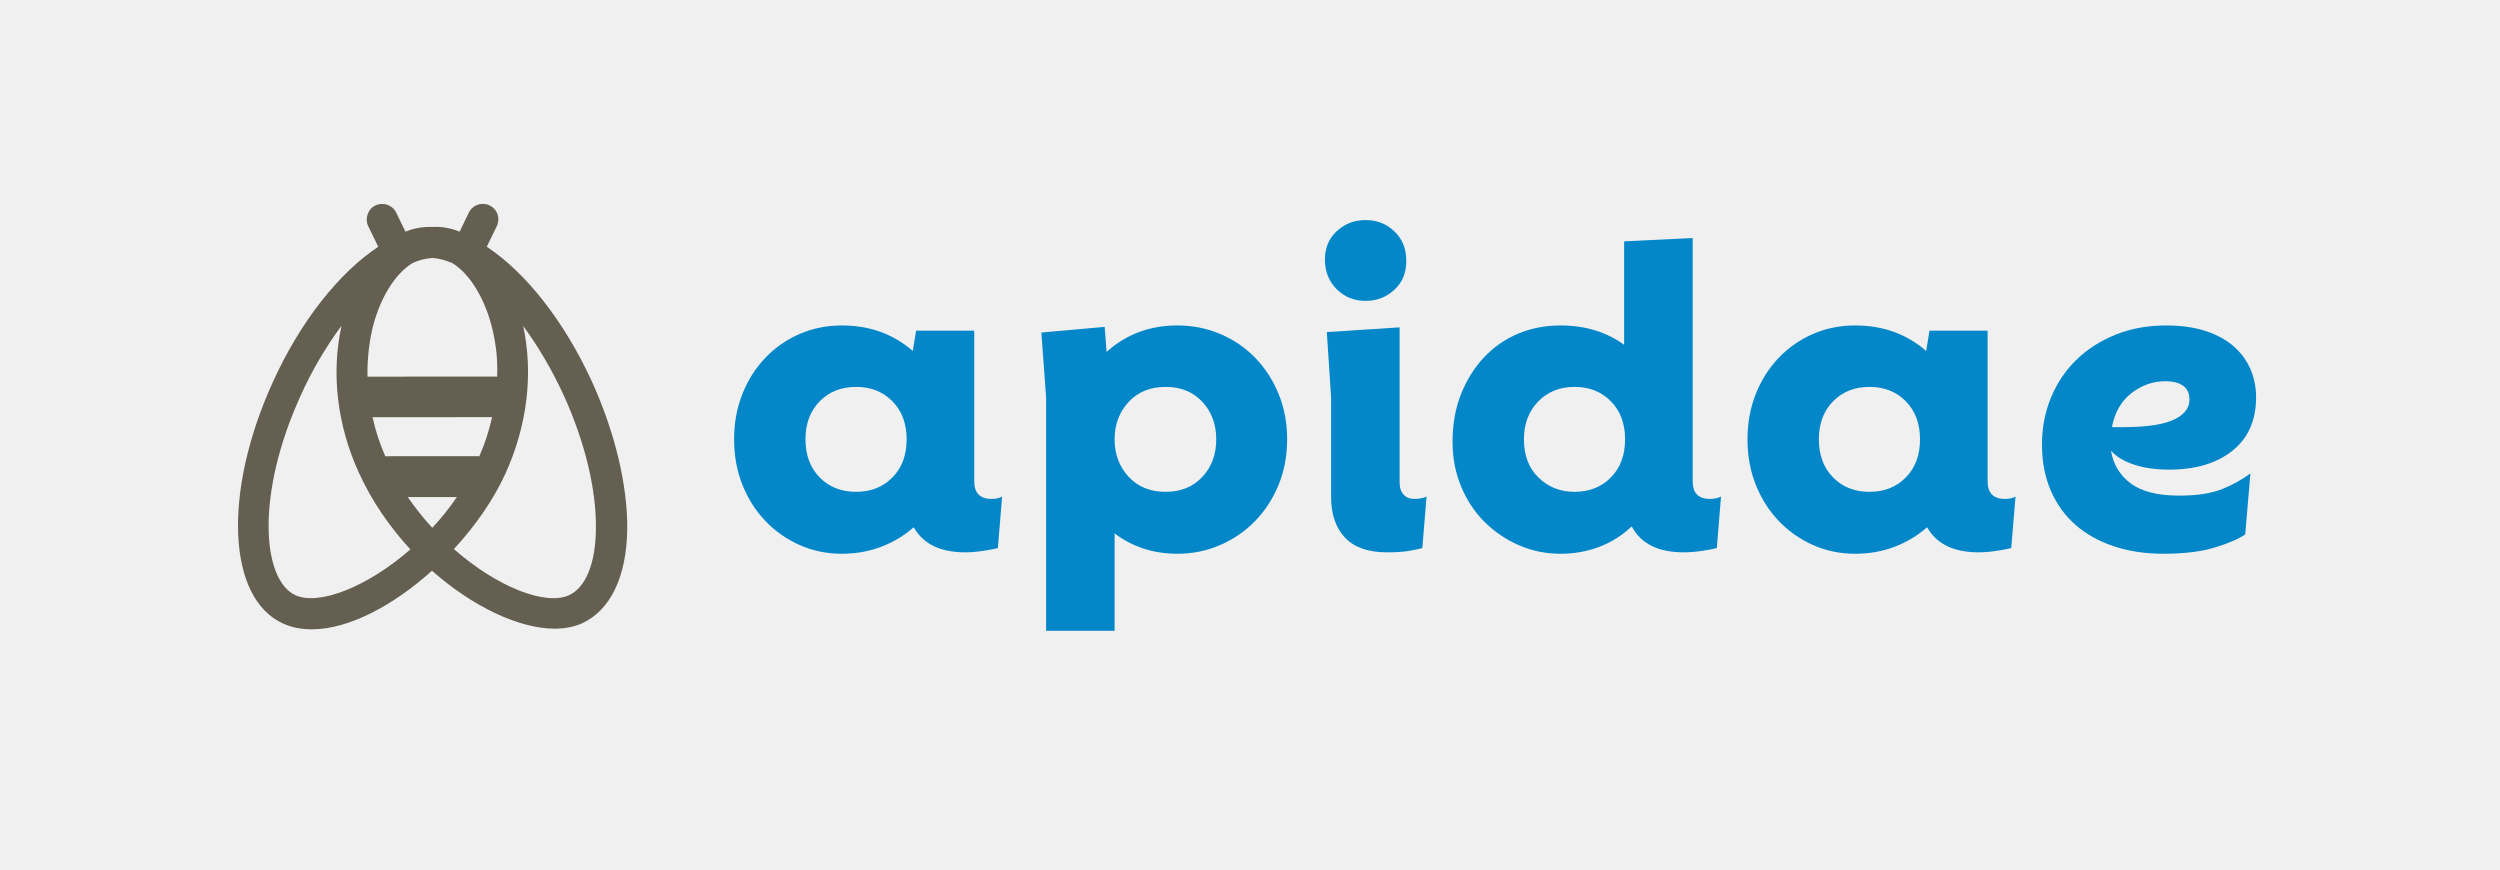
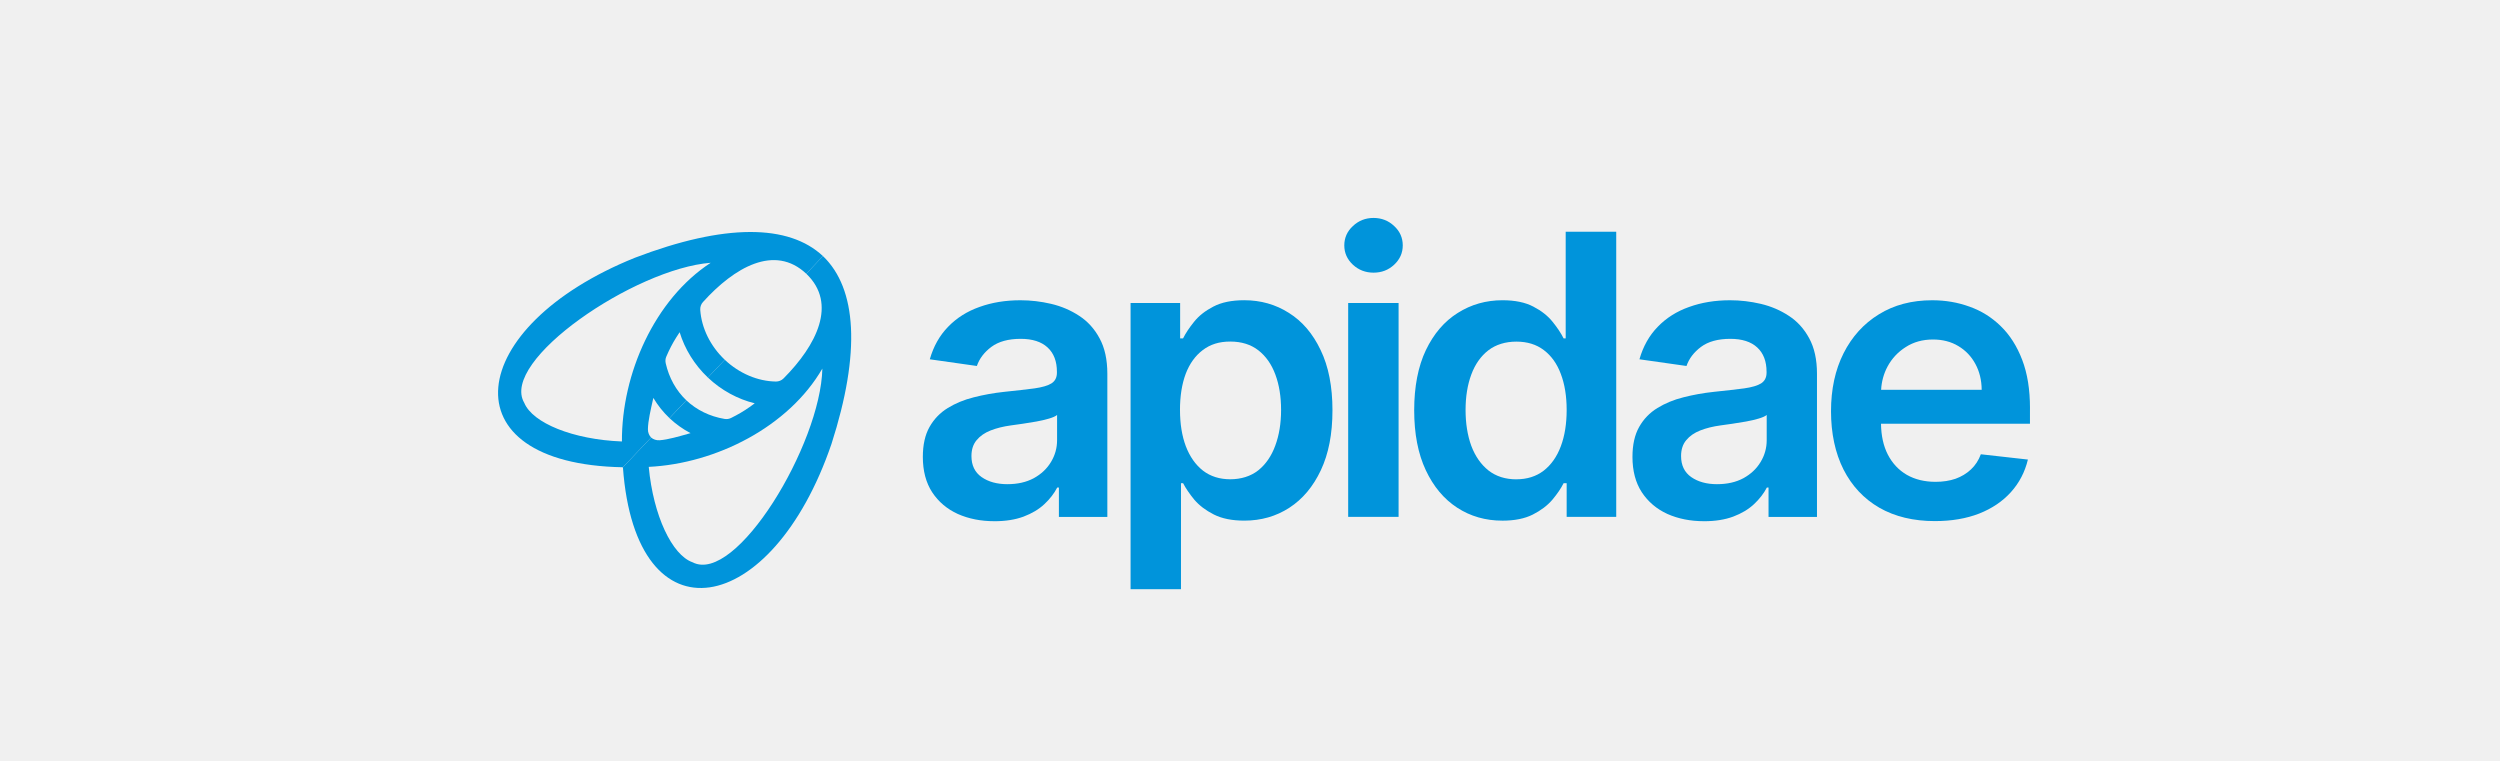
- <svg xmlns="http://www.w3.org/2000/svg" width="100%" height="100%" viewBox="0 0 756 263" version="1.1" xml:space="preserve" style="fill-rule:evenodd;clip-rule:evenodd;stroke-miterlimit:10;">
-   <g id="Calque-1">
-     <g transform="matrix(1,0,0,1,179.133,135.667)">
-       <path d="M0,-19.994C-8.583,-38.783 -20.3,-53.361 -31.931,-61.053L-28.88,-67.305C-28.346,-68.435 -28.279,-69.725 -28.7,-70.9C-29.118,-72.076 -29.987,-73.034 -31.114,-73.568C-32.24,-74.101 -33.535,-74.168 -34.71,-73.747C-35.885,-73.329 -36.844,-72.46 -37.377,-71.33L-40.152,-65.604C-42.749,-66.704 -45.565,-67.196 -48.381,-67.032C-51.168,-67.155 -53.947,-66.667 -56.524,-65.6L-59.296,-71.326C-60.37,-73.653 -63.231,-74.635 -65.559,-73.564C-67.887,-72.49 -68.868,-69.625 -67.797,-67.297L-64.753,-61.038C-76.388,-53.339 -88.202,-38.753 -96.703,-19.964C-111.751,13.224 -110.419,45.166 -93.599,52.854C-90.913,54.104 -87.963,54.641 -84.829,54.641C-73.646,54.637 -60.128,47.393 -48.504,36.918C-36.157,47.829 -22.117,54.447 -11.377,54.443C-8.337,54.443 -5.562,53.906 -3.145,52.832C5.442,48.896 10.366,38.783 10.549,24.291C10.639,11.049 6.886,-4.7 0,-19.994M-48.411,23.945C-51.101,21.024 -53.581,17.913 -55.834,14.641L-40.98,14.638C-43.207,17.931 -45.692,21.042 -48.411,23.945M-34.18,2.291L-62.631,2.298C-64.298,-1.503 -65.585,-5.457 -66.473,-9.508L-30.331,-9.519C-31.222,-5.465 -32.509,-1.511 -34.18,2.291M-48.392,-57.651C-46.512,-57.557 -44.547,-57.024 -42.394,-56.125C-37.026,-52.906 -32.289,-45.117 -30.137,-35.736C-29.055,-31.166 -28.604,-26.473 -28.794,-21.781L-67.995,-21.77C-68.092,-26.455 -67.641,-31.14 -66.648,-35.724C-64.5,-45.117 -59.755,-52.902 -54.379,-56.118C-52.499,-57.002 -50.466,-57.52 -48.392,-57.651M-89.75,44.353C-99.944,39.701 -101.817,13.761 -88.213,-16.036C-84.863,-23.497 -80.722,-30.577 -75.862,-37.157C-79.003,-22.833 -77.212,-7.095 -70.595,7.308C-66.659,15.984 -61.202,23.769 -55.032,30.476C-68.185,41.932 -82.681,47.482 -89.75,44.353M-7.076,44.327C-14.145,47.546 -28.723,41.917 -41.879,30.372C-35.348,23.303 -29.805,15.346 -26.216,7.375C-19.681,-7.031 -17.801,-22.773 -20.927,-37.09C-16.551,-31.177 -12.343,-24.105 -8.587,-15.965C-2.238,-1.921 1.246,12.392 1.067,24.291C0.974,34.669 -1.985,42.006 -7.076,44.327" style="fill:rgb(100,95,81);fill-rule:nonzero;" />
-     </g>
-     <g transform="matrix(1,0,0,1,258.874,117.142)">
-       <path d="M0,31.588C4.479,31.588 8.146,30.136 11.006,27.231C13.865,24.322 15.294,20.487 15.294,15.722C15.294,10.961 13.865,7.126 11.006,4.217C8.146,1.312 4.479,-0.145 0,-0.145C-4.479,-0.145 -8.146,1.312 -11.006,4.217C-13.865,7.126 -15.294,10.961 -15.294,15.722C-15.294,20.487 -13.865,24.322 -11.006,27.231C-8.146,30.136 -4.479,31.588 0,31.588M40.877,33.735C42.307,33.735 43.401,33.494 44.168,33.018L42.879,48.598C41.735,48.884 40.21,49.17 38.304,49.456C36.398,49.742 34.637,49.882 33.017,49.882C25.488,49.882 20.296,47.359 17.437,42.308C14.482,44.881 11.169,46.86 7.502,48.239C3.835,49.619 -0.095,50.313 -4.289,50.313C-8.864,50.313 -13.13,49.433 -17.083,47.668C-21.036,45.907 -24.489,43.479 -27.444,40.379C-30.398,37.284 -32.708,33.639 -34.378,29.446C-36.044,25.252 -36.879,20.678 -36.879,15.722C-36.879,10.77 -36.044,6.196 -34.378,2.002C-32.708,-2.191 -30.398,-5.836 -27.444,-8.935C-24.489,-12.031 -21.036,-14.436 -17.083,-16.152C-13.13,-17.867 -8.864,-18.725 -4.289,-18.725C4.094,-18.725 11.242,-16.152 17.151,-11.005L18.154,-17.155L35.735,-17.155L35.735,28.302C35.735,30.208 36.185,31.588 37.092,32.446C37.996,33.304 39.257,33.735 40.877,33.735" style="fill:rgb(3,135,201);fill-rule:nonzero;" />
-     </g>
-     <g transform="matrix(1,0,0,1,352.497,140.443)">
-       <path d="M0,8.287C4.575,8.287 8.264,6.785 11.078,3.785C13.888,0.785 15.294,-3.005 15.294,-7.579C15.294,-12.154 13.888,-15.939 11.078,-18.943C8.264,-21.943 4.575,-23.446 0,-23.446C-4.67,-23.446 -8.41,-21.921 -11.223,-18.871C-14.033,-15.821 -15.44,-12.054 -15.44,-7.579C-15.44,-3.1 -14.033,0.667 -11.223,3.712C-8.41,6.767 -4.67,8.287 0,8.287M3.572,-42.026C8.146,-42.026 12.458,-41.168 16.506,-39.453C20.559,-37.737 24.085,-35.332 27.085,-32.236C30.085,-29.137 32.445,-25.492 34.161,-21.299C35.876,-17.105 36.734,-12.531 36.734,-7.579C36.734,-2.623 35.876,1.951 34.161,6.145C32.445,10.338 30.085,13.983 27.085,17.078C24.085,20.178 20.559,22.606 16.506,24.367C12.458,26.132 8.146,27.012 3.572,27.012C-3.672,27.012 -10.007,24.966 -15.44,20.867L-15.44,50.313L-36.162,50.313L-36.162,-20.441L-37.592,-39.884L-18.44,-41.595L-17.868,-34.02C-11.959,-39.357 -4.815,-42.026 3.572,-42.026" style="fill:rgb(3,135,201);fill-rule:nonzero;" />
-     </g>
-     <g transform="matrix(1,0,0,1,427.675,82.6913)">
-       <path d="M0,68.185C0.858,68.185 1.598,68.112 2.215,67.967C2.837,67.826 3.336,67.659 3.717,67.468L2.433,83.048C1.38,83.334 0.023,83.62 -1.643,83.906C-3.313,84.192 -5.528,84.333 -8.287,84.333C-13.915,84.333 -18.131,82.858 -20.94,79.903C-23.75,76.953 -25.156,72.805 -25.156,67.468L-25.156,37.451L-26.441,17.727L-4.429,16.297L-4.429,63.179C-4.429,64.804 -4.026,66.038 -3.213,66.896C-2.405,67.754 -1.334,68.185 0,68.185M-14.723,8.292C-18.154,8.292 -21.036,7.148 -23.368,4.861C-25.706,2.578 -26.922,-0.331 -27.013,-3.858C-27.108,-7.475 -25.942,-10.429 -23.513,-12.717C-21.081,-15.004 -18.154,-16.148 -14.723,-16.148C-11.292,-16.148 -8.387,-15.004 -6.004,-12.717C-3.622,-10.429 -2.428,-7.525 -2.428,-3.998C-2.337,-0.377 -3.499,2.578 -5.932,4.861C-8.36,7.148 -11.292,8.292 -14.723,8.292" style="fill:rgb(3,135,201);fill-rule:nonzero;" />
-     </g>
-     <g transform="matrix(1,0,0,1,476.132,90.7007)">
-       <path d="M0,58.029C4.479,58.029 8.146,56.577 11.006,53.672C13.865,50.763 15.294,46.928 15.294,42.163C15.294,37.402 13.865,33.567 11.006,30.658C8.146,27.753 4.479,26.296 0,26.296C-4.479,26.296 -8.146,27.776 -11.006,30.73C-13.865,33.685 -15.294,37.497 -15.294,42.163C-15.294,47.023 -13.819,50.881 -10.865,53.74C-7.91,56.599 -4.289,58.029 0,58.029M40.877,60.176C42.212,60.176 43.355,59.935 44.309,59.459L43.024,75.039C41.88,75.325 40.356,75.611 38.449,75.897C36.543,76.183 34.732,76.323 33.017,76.323C25.297,76.323 20.055,73.705 17.296,68.463C14.532,71.131 11.314,73.183 7.647,74.612C3.976,76.037 0,76.754 -4.289,76.754C-8.673,76.754 -12.844,75.897 -16.797,74.181C-20.75,72.466 -24.226,70.106 -27.23,67.106C-30.23,64.106 -32.59,60.53 -34.306,56.386C-36.021,52.243 -36.879,47.74 -36.879,42.88C-36.879,37.543 -36.021,32.732 -34.306,28.443C-32.59,24.154 -30.28,20.46 -27.371,17.365C-24.467,14.27 -21.036,11.887 -17.083,10.217C-13.13,8.551 -8.863,7.716 -4.289,7.716C3.236,7.716 9.671,9.672 15.009,13.575L15.009,-17.726L35.735,-18.725L35.735,54.743C35.735,56.649 36.185,58.029 37.092,58.887C37.996,59.745 39.257,60.176 40.877,60.176" style="fill:rgb(3,135,201);fill-rule:nonzero;" />
-     </g>
-     <g transform="matrix(1,0,0,1,565.321,117.142)">
-       <path d="M0,31.588C4.479,31.588 8.146,30.136 11.006,27.231C13.865,24.322 15.294,20.487 15.294,15.722C15.294,10.961 13.865,7.126 11.006,4.217C8.146,1.312 4.479,-0.145 0,-0.145C-4.479,-0.145 -8.146,1.312 -11.006,4.217C-13.865,7.126 -15.294,10.961 -15.294,15.722C-15.294,20.487 -13.865,24.322 -11.006,27.231C-8.146,30.136 -4.479,31.588 0,31.588M40.878,33.735C42.307,33.735 43.401,33.494 44.168,33.018L42.879,48.598C41.735,48.884 40.21,49.17 38.304,49.456C36.398,49.742 34.637,49.882 33.017,49.882C25.488,49.882 20.296,47.359 17.437,42.308C14.482,44.881 11.169,46.86 7.502,48.239C3.835,49.619 -0.095,50.313 -4.289,50.313C-8.864,50.313 -13.13,49.433 -17.083,47.668C-21.036,45.907 -24.489,43.479 -27.444,40.379C-30.398,37.284 -32.708,33.639 -34.378,29.446C-36.044,25.252 -36.879,20.678 -36.879,15.722C-36.879,10.77 -36.044,6.196 -34.378,2.002C-32.708,-2.191 -30.398,-5.836 -27.444,-8.935C-24.489,-12.031 -21.036,-14.436 -17.083,-16.152C-13.13,-17.867 -8.864,-18.725 -4.289,-18.725C4.094,-18.725 11.242,-16.152 17.151,-11.005L18.154,-17.155L35.735,-17.155L35.735,28.302C35.735,30.208 36.185,31.588 37.092,32.446C37.996,33.304 39.257,33.735 40.878,33.735" style="fill:rgb(3,135,201);fill-rule:nonzero;" />
-     </g>
-     <g transform="matrix(1,0,0,1,654.8,150.591)">
-       <path d="M0,-35.309C-3.717,-35.309 -7.125,-34.115 -10.221,-31.733C-13.316,-29.35 -15.294,-25.919 -16.152,-21.444C-7.77,-21.249 -1.765,-21.893 1.856,-23.373C5.478,-24.848 7.289,-26.967 7.289,-29.731C7.289,-31.637 6.644,-33.044 5.36,-33.947C4.076,-34.855 2.287,-35.309 0,-35.309M-16.438,-14.296C-15.771,-10.198 -13.792,-6.908 -10.506,-4.434C-7.221,-1.956 -2.337,-0.717 4.144,-0.717C9.576,-0.717 13.937,-1.384 17.223,-2.719C20.509,-4.053 23.346,-5.623 25.728,-7.434L24.153,11.005C22.247,12.34 19.225,13.647 15.081,14.936C10.933,16.22 5.718,16.865 -0.572,16.865C-6.1,16.865 -11.128,16.102 -15.653,14.577C-20.178,13.052 -24.04,10.887 -27.23,8.074C-30.426,5.264 -32.899,1.811 -34.664,-2.288C-36.425,-6.386 -37.306,-11.01 -37.306,-16.152C-37.306,-21.299 -36.375,-26.087 -34.519,-30.521C-32.663,-34.95 -30.067,-38.758 -26.731,-41.953C-23.396,-45.144 -19.438,-47.644 -14.868,-49.46C-10.293,-51.266 -5.287,-52.174 0.141,-52.174C4.811,-52.174 8.864,-51.602 12.29,-50.458C15.721,-49.315 18.558,-47.744 20.795,-45.743C23.032,-43.741 24.703,-41.427 25.801,-38.808C26.895,-36.185 27.444,-33.398 27.444,-30.448C27.444,-23.491 25.061,-18.104 20.296,-14.296C15.53,-10.484 9.149,-8.578 1.144,-8.578C-2.859,-8.578 -6.386,-9.077 -9.435,-10.08C-12.485,-11.078 -14.818,-12.485 -16.438,-14.296" style="fill:rgb(3,135,201);fill-rule:nonzero;" />
-     </g>
-     <g transform="matrix(-1,0,0,1,755.082,-0.037)">
-       <rect x="0.005" y="0.053" width="755.072" height="262.18" style="fill:none;stroke:white;stroke-width:0.01px;" />
-     </g>
-   </g>
+ <svg xmlns="http://www.w3.org/2000/svg" width="582" height="177" viewBox="-174.6 -53.1 931.2 283.2" fill="none">
+   <path d="M195.798 141.039C190.751 141.039 186.202 140.137 182.157 138.34C178.148 136.508 174.963 133.809 172.615 130.251C170.296 126.693 169.139 122.298 169.139 117.079C169.139 112.584 169.97 108.865 171.63 105.93C173.291 102.988 175.556 100.639 178.421 98.878C181.291 97.117 184.523 95.782 188.117 94.887C191.747 93.956 195.501 93.28 199.374 92.864C204.041 92.378 207.825 91.951 210.731 91.566C213.637 91.15 215.742 90.528 217.059 89.698C218.405 88.832 219.081 87.503 219.081 85.706V85.398C219.081 81.49 217.925 78.465 215.606 76.324C213.287 74.183 209.954 73.11 205.595 73.11C200.999 73.11 197.351 74.112 194.653 76.116C191.99 78.121 190.193 80.487 189.262 83.221L171.731 80.73C173.113 75.891 175.396 71.846 178.575 68.596C181.754 65.311 185.644 62.856 190.247 61.231C194.843 59.57 199.925 58.74 205.494 58.74C209.331 58.74 213.156 59.19 216.958 60.086C220.759 60.987 224.235 62.47 227.384 64.546C230.533 66.586 233.054 69.367 234.957 72.896C236.891 76.425 237.863 80.831 237.863 86.121V139.438H219.817V128.496H219.194C218.055 130.708 216.448 132.783 214.372 134.717C212.332 136.62 209.758 138.157 206.645 139.331C203.567 140.469 199.955 141.045 195.803 141.045L195.798 141.039ZM200.673 127.244C204.438 127.244 207.706 126.503 210.476 125.014C213.239 123.49 215.369 121.486 216.857 119.001C218.375 116.51 219.14 113.8 219.14 110.858V101.47C218.553 101.956 217.551 102.401 216.134 102.816C214.752 103.231 213.192 103.593 211.466 103.907C209.74 104.216 208.026 104.494 206.33 104.738C204.634 104.981 203.163 105.188 201.924 105.36C199.125 105.74 196.616 106.363 194.404 107.228C192.192 108.094 190.442 109.304 189.167 110.858C187.886 112.382 187.246 114.351 187.246 116.771C187.246 120.228 188.509 122.838 191.035 124.605C193.562 126.372 196.776 127.25 200.678 127.25L200.673 127.244Z" fill="#0094DB" />
+   <path d="M246.516 166.365V59.766H264.978V72.938H266.069C267.036 71.004 268.4 68.946 270.167 66.764C271.929 64.552 274.319 62.666 277.326 61.112C280.332 59.523 284.169 58.728 288.837 58.728C294.993 58.728 300.544 60.3 305.484 63.449C310.466 66.562 314.404 71.176 317.31 77.297C320.251 83.382 321.716 90.848 321.716 99.703C321.716 108.557 320.281 115.881 317.411 122.002C314.54 128.122 310.632 132.789 305.692 136.004C300.746 139.218 295.147 140.825 288.89 140.825C284.324 140.825 280.54 140.066 277.533 138.542C274.526 137.018 272.107 135.185 270.274 133.044C268.477 130.868 267.077 128.81 266.075 126.871H265.298L265.292 166.365H246.516ZM264.925 99.596C264.925 104.749 265.648 109.263 267.101 113.129C268.59 117.002 270.713 120.027 273.483 122.203C276.282 124.344 279.674 125.418 283.648 125.418C287.621 125.418 291.274 124.309 294.074 122.097C296.873 119.849 298.984 116.789 300.402 112.916C301.855 109.008 302.578 104.566 302.578 99.59C302.578 94.614 301.872 90.255 300.449 86.418C299.032 82.581 296.92 79.574 294.121 77.392C291.322 75.215 287.829 74.124 283.642 74.124C279.455 74.124 276.222 75.179 273.423 77.285C270.624 79.396 268.495 82.35 267.048 86.151C265.63 89.953 264.919 94.43 264.919 99.584L264.925 99.596Z" fill="#0094DB" />
+   <path d="M327.57 139.432V59.766H346.346V139.426H327.57V139.432ZM337.011 48.462C334.04 48.462 331.478 47.477 329.337 45.509C327.19 43.504 326.123 41.102 326.123 38.297C326.123 35.492 327.196 33.06 329.337 31.085C331.484 29.081 334.04 28.078 337.011 28.078C339.983 28.078 342.58 29.081 344.686 31.085C346.827 33.054 347.9 35.462 347.9 38.297C347.9 41.132 346.827 43.498 344.686 45.509C342.574 47.477 340.018 48.462 337.011 48.462Z" fill="#0094DB" />
+   <path d="M384.99 140.831C378.733 140.831 373.129 139.224 368.183 136.01C363.237 132.795 359.334 128.128 356.464 122.007C353.593 115.887 352.158 108.456 352.158 99.708C352.158 90.961 353.611 83.387 356.517 77.302C359.459 71.182 363.414 66.568 368.396 63.455C373.378 60.305 378.923 58.734 385.043 58.734C389.711 58.734 393.548 59.529 396.555 61.118C399.562 62.672 401.946 64.558 403.713 66.77C405.474 68.946 406.844 71.004 407.811 72.944H408.588V33.214H427.412V139.432H408.95V126.882H407.811C406.844 128.816 405.445 130.874 403.612 133.056C401.78 135.197 399.36 137.03 396.353 138.554C393.346 140.078 389.563 140.837 384.996 140.837L384.99 140.831ZM390.227 125.429C394.2 125.429 397.593 124.356 400.392 122.215C403.191 120.039 405.32 117.014 406.773 113.141C408.226 109.269 408.95 104.755 408.95 99.608C408.95 94.46 408.22 89.976 406.773 86.175C405.356 82.373 403.244 79.414 400.445 77.308C397.681 75.197 394.271 74.147 390.227 74.147C386.182 74.147 382.553 75.239 379.747 77.415C376.948 79.592 374.837 82.599 373.419 86.442C372.002 90.279 371.296 94.673 371.296 99.614C371.296 104.554 372.002 109.037 373.419 112.94C374.872 116.812 377.001 119.872 379.801 122.12C382.636 124.332 386.111 125.441 390.227 125.441V125.429Z" fill="#0094DB" />
+   <path d="M460.119 141.039C455.072 141.039 450.523 140.137 446.479 138.34C442.47 136.508 439.285 133.809 436.936 130.251C434.617 126.693 433.461 122.298 433.461 117.079C433.461 112.584 434.291 108.865 435.952 105.93C437.612 102.988 439.878 100.639 442.748 98.878C445.619 97.117 448.851 95.782 452.445 94.887C456.074 93.956 459.828 93.28 463.701 92.864C468.369 92.378 472.152 91.951 475.058 91.566C477.964 91.15 480.07 90.528 481.386 89.698C482.732 88.832 483.409 87.503 483.409 85.706V85.398C483.409 81.49 482.252 78.465 479.933 76.324C477.614 74.183 474.281 73.11 469.922 73.11C465.326 73.11 461.679 74.112 458.98 76.116C456.318 78.121 454.521 80.487 453.589 83.221L436.059 80.73C437.44 75.891 439.724 71.846 442.902 68.596C446.081 65.311 449.972 62.856 454.574 61.231C459.17 59.57 464.253 58.74 469.822 58.74C473.659 58.74 477.484 59.19 481.285 60.086C485.087 60.987 488.562 62.47 491.711 64.546C494.861 66.586 497.381 69.367 499.285 72.896C501.218 76.425 502.191 80.831 502.191 86.121V139.438H484.144V128.496H483.521C482.383 130.708 480.775 132.783 478.7 134.717C476.66 136.62 474.086 138.157 470.972 139.331C467.894 140.469 464.282 141.045 460.131 141.045L460.119 141.039ZM464.994 127.244C468.76 127.244 472.028 126.503 474.797 125.014C477.561 123.49 479.69 121.486 481.179 119.001C482.697 116.51 483.462 113.8 483.462 110.858V101.47C482.875 101.956 481.873 102.401 480.455 102.816C479.073 103.231 477.514 103.593 475.788 103.907C474.062 104.216 472.348 104.494 470.652 104.738C468.956 104.981 467.485 105.188 466.245 105.36C463.446 105.74 460.937 106.363 458.725 107.228C456.513 108.094 454.764 109.304 453.489 110.858C452.208 112.382 451.567 114.351 451.567 116.771C451.567 120.228 452.83 122.838 455.357 124.605C457.883 126.366 461.098 127.25 465 127.25L464.994 127.244Z" fill="#0094DB" />
+   <path d="M581.53 98.979C581.53 91.993 580.564 85.979 578.624 80.932C576.691 75.85 574.022 71.668 570.636 68.383C567.279 65.097 563.406 62.678 559.018 61.124C554.659 59.534 550.027 58.74 545.116 58.74C537.507 58.74 530.889 60.483 525.255 63.976C519.621 67.434 515.226 72.273 512.083 78.501C508.969 84.692 507.416 91.88 507.416 100.076C507.416 108.272 508.969 115.65 512.083 121.806C515.197 127.926 519.639 132.665 525.415 136.016C531.221 139.337 538.124 140.997 546.107 140.997C552.298 140.997 557.79 140.066 562.6 138.198C567.404 136.294 571.348 133.631 574.426 130.21C577.539 126.752 579.644 122.707 580.753 118.075L563.223 116.107C562.392 118.354 561.165 120.24 559.54 121.758C557.915 123.283 555.993 124.439 553.781 125.234C551.569 125.993 549.096 126.372 546.362 126.372C542.282 126.372 538.723 125.507 535.675 123.781C532.632 122.019 530.266 119.493 528.57 116.207C526.933 112.999 526.097 109.18 526.038 104.743H581.519V98.985L581.53 98.979ZM526.079 92.076C526.257 88.956 527.058 86.068 528.475 83.417C530.1 80.41 532.366 77.99 535.272 76.158C538.178 74.29 541.546 73.359 545.383 73.359C548.977 73.359 552.126 74.171 554.825 75.796C557.559 77.421 559.682 79.651 561.206 82.486C562.724 85.285 563.507 88.488 563.537 92.082H526.085L526.079 92.076Z" fill="#0094DB" />
+   <path d="M67.92 109.872C67.182 109.077 66.716 107.986 66.737 106.758C66.791 103.615 67.737 99.653 68.757 95.112C70.403 97.881 72.415 100.406 74.766 102.643L81.048 96.012C77.217 92.364 74.599 87.638 73.368 82.214C73.182 81.389 73.238 80.523 73.575 79.749C74.645 77.249 75.867 74.836 77.273 72.616C77.688 71.953 78.117 71.296 78.556 70.638C80.45 76.883 84.064 82.784 89.084 87.539L95.365 80.908C89.969 75.796 86.684 69.036 86.229 62.324C86.16 61.262 86.515 60.213 87.229 59.419C98.882 46.504 113.918 37.752 125.72 48.863L131.938 42.298C119.209 30.337 95.386 30.098 61.881 42.909C-1.664 68.531 -8.711 119.721 57.345 120.943C57.346 120.973 57.351 120.998 57.357 121.022L67.92 109.872ZM20.687 96.971C11.38 81.284 61.935 46.928 90.118 44.783C69.195 58.431 56.916 86.199 57.055 111.339C38.795 110.631 23.782 104.442 20.687 96.971Z" fill="#0094DB" />
+   <path d="M67.92 109.872C68.754 110.565 69.868 110.972 71.093 110.884C74.228 110.66 78.133 109.5 82.612 108.236C79.758 106.743 77.128 104.871 74.766 102.643L81.048 96.012C84.899 99.64 89.759 101.999 95.241 102.934C96.075 103.075 96.937 102.972 97.692 102.594C100.13 101.39 102.474 100.039 104.614 98.515C105.253 98.065 105.887 97.6 106.52 97.126C100.181 95.573 94.093 92.284 89.073 87.529L95.355 80.898C100.752 86.01 107.68 88.924 114.407 89.015C115.471 89.026 116.498 88.615 117.253 87.859C129.518 75.524 137.443 60.036 125.709 48.853L131.928 42.288C144.556 54.347 146.089 78.127 135.106 112.271C112.961 177.11 62.228 186.918 57.431 121.025C57.402 121.026 57.377 121.022 57.352 121.017L67.914 109.867L67.92 109.872ZM83.358 156.336C99.526 164.78 131.095 112.439 131.711 84.182C119.215 105.813 92.153 119.578 67.043 120.8C68.738 138.994 75.731 153.65 83.358 156.336Z" fill="#0094DB" />
</svg>
